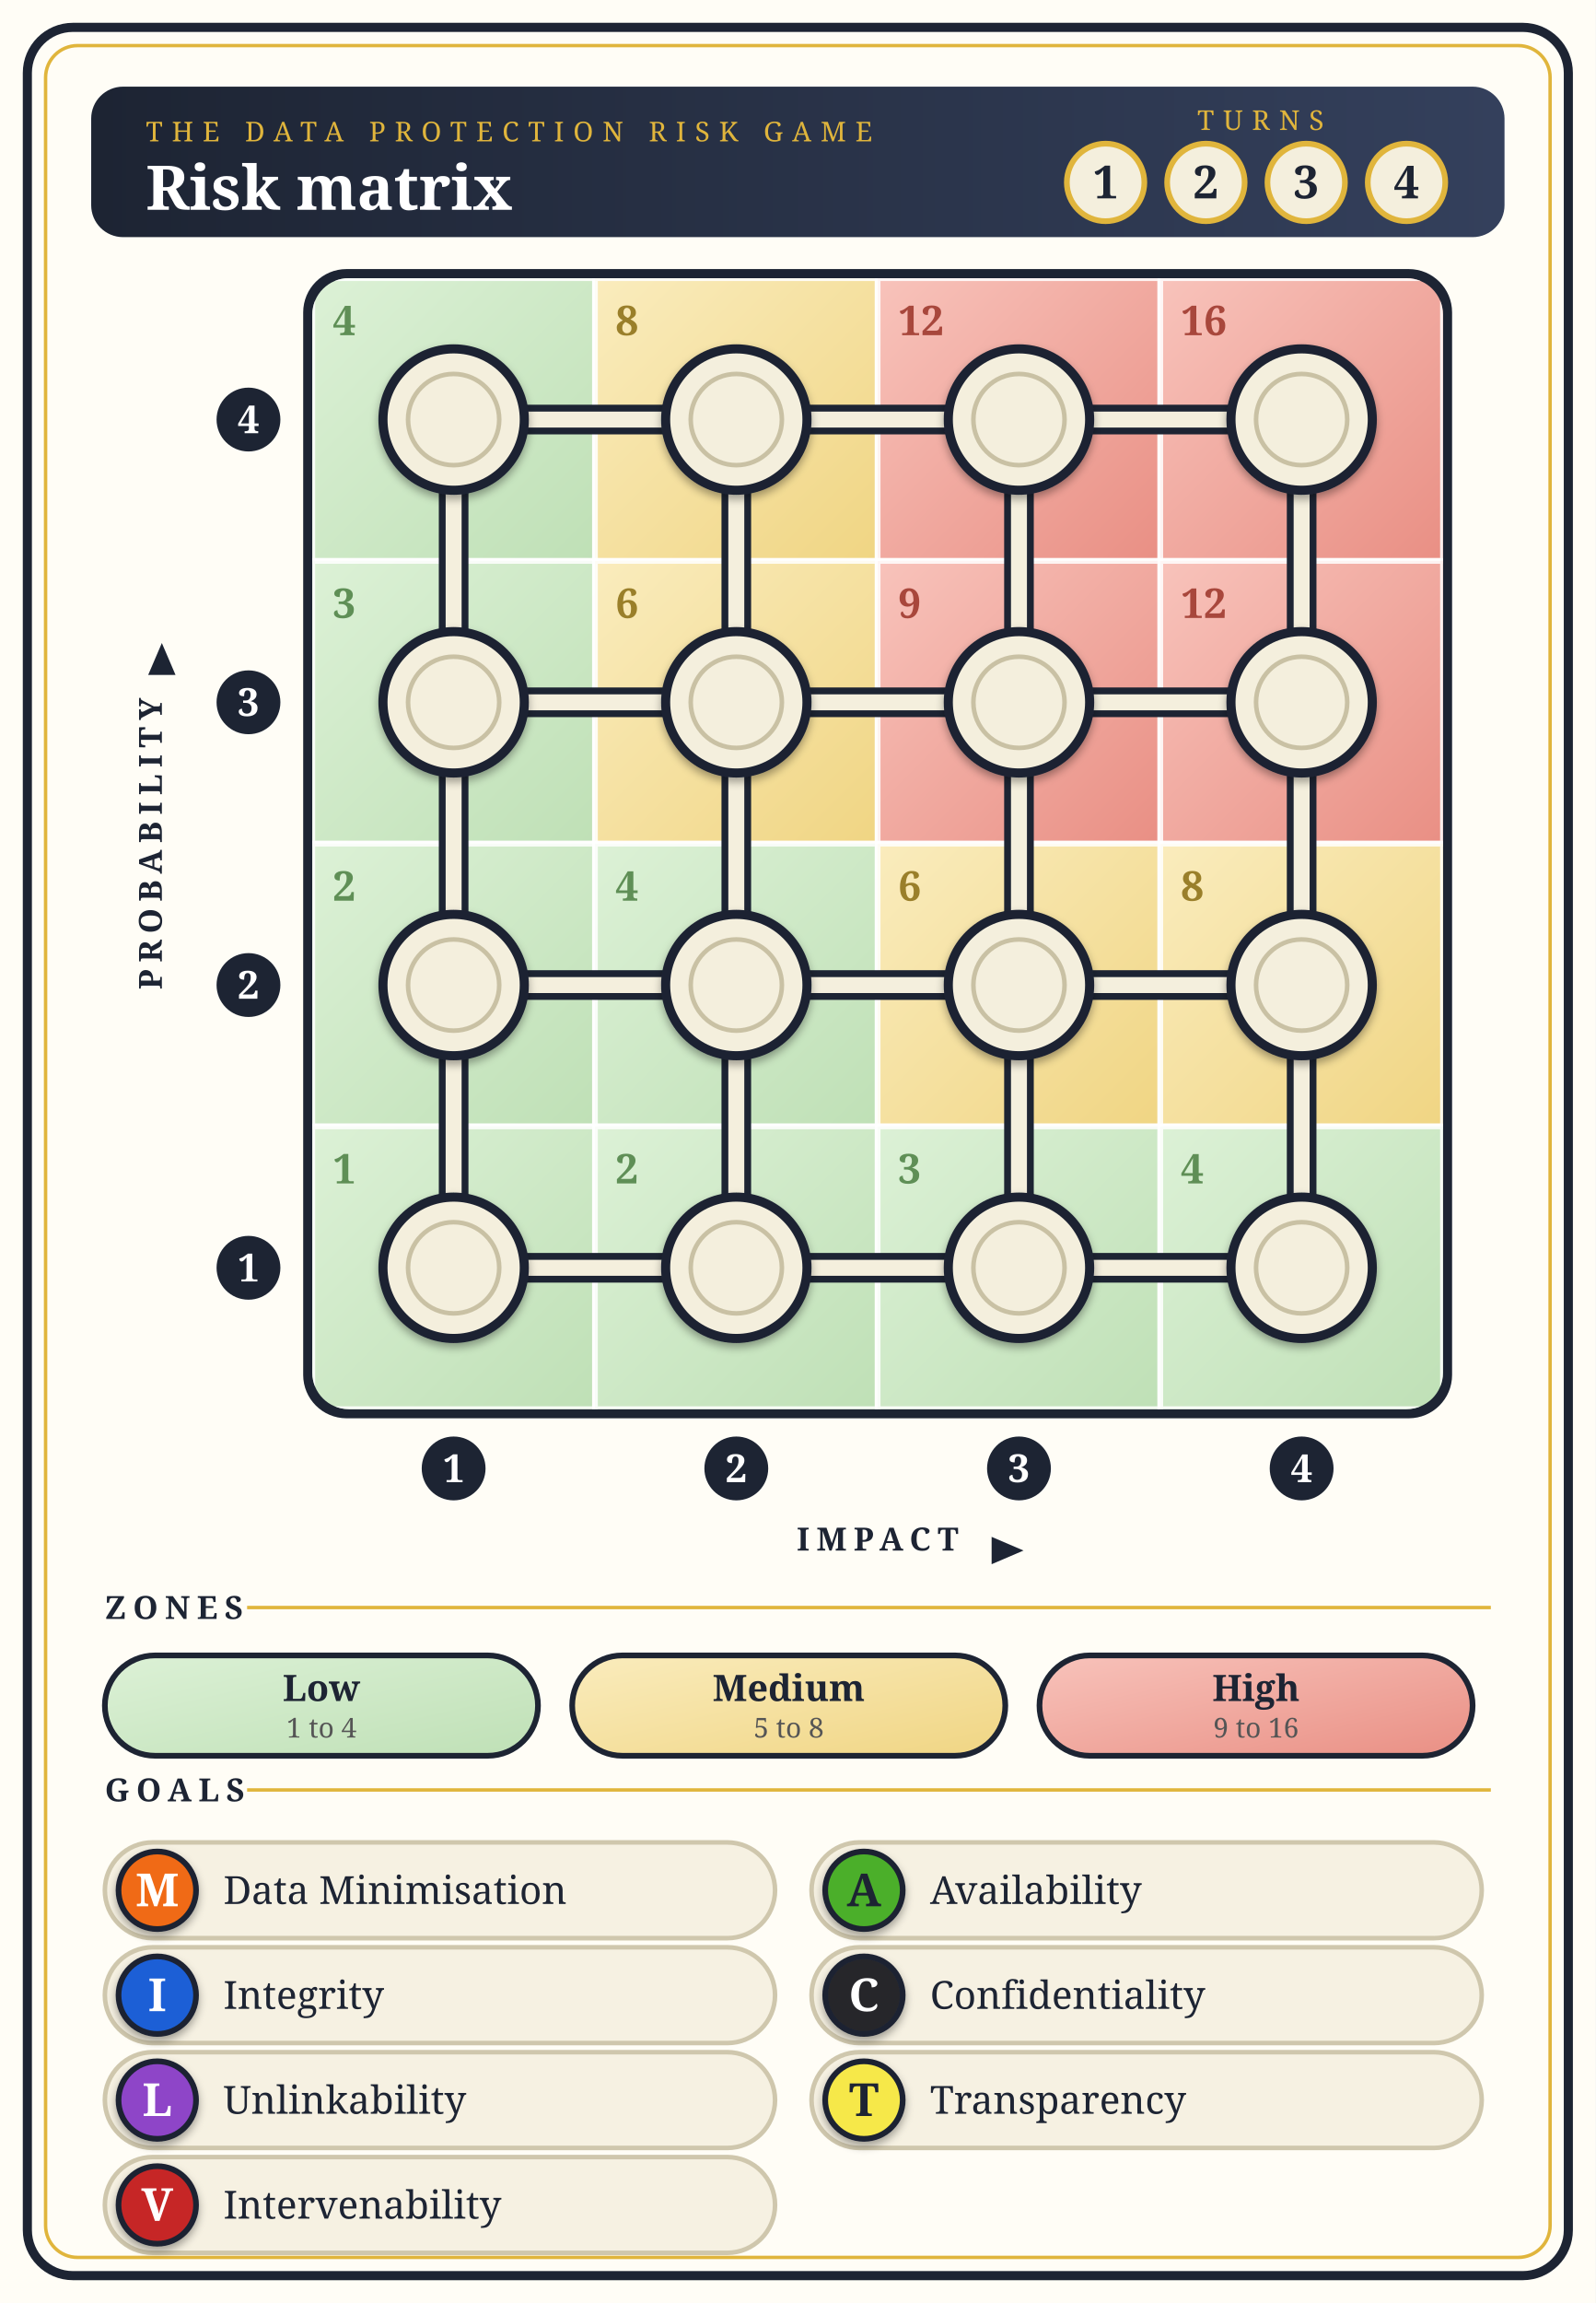
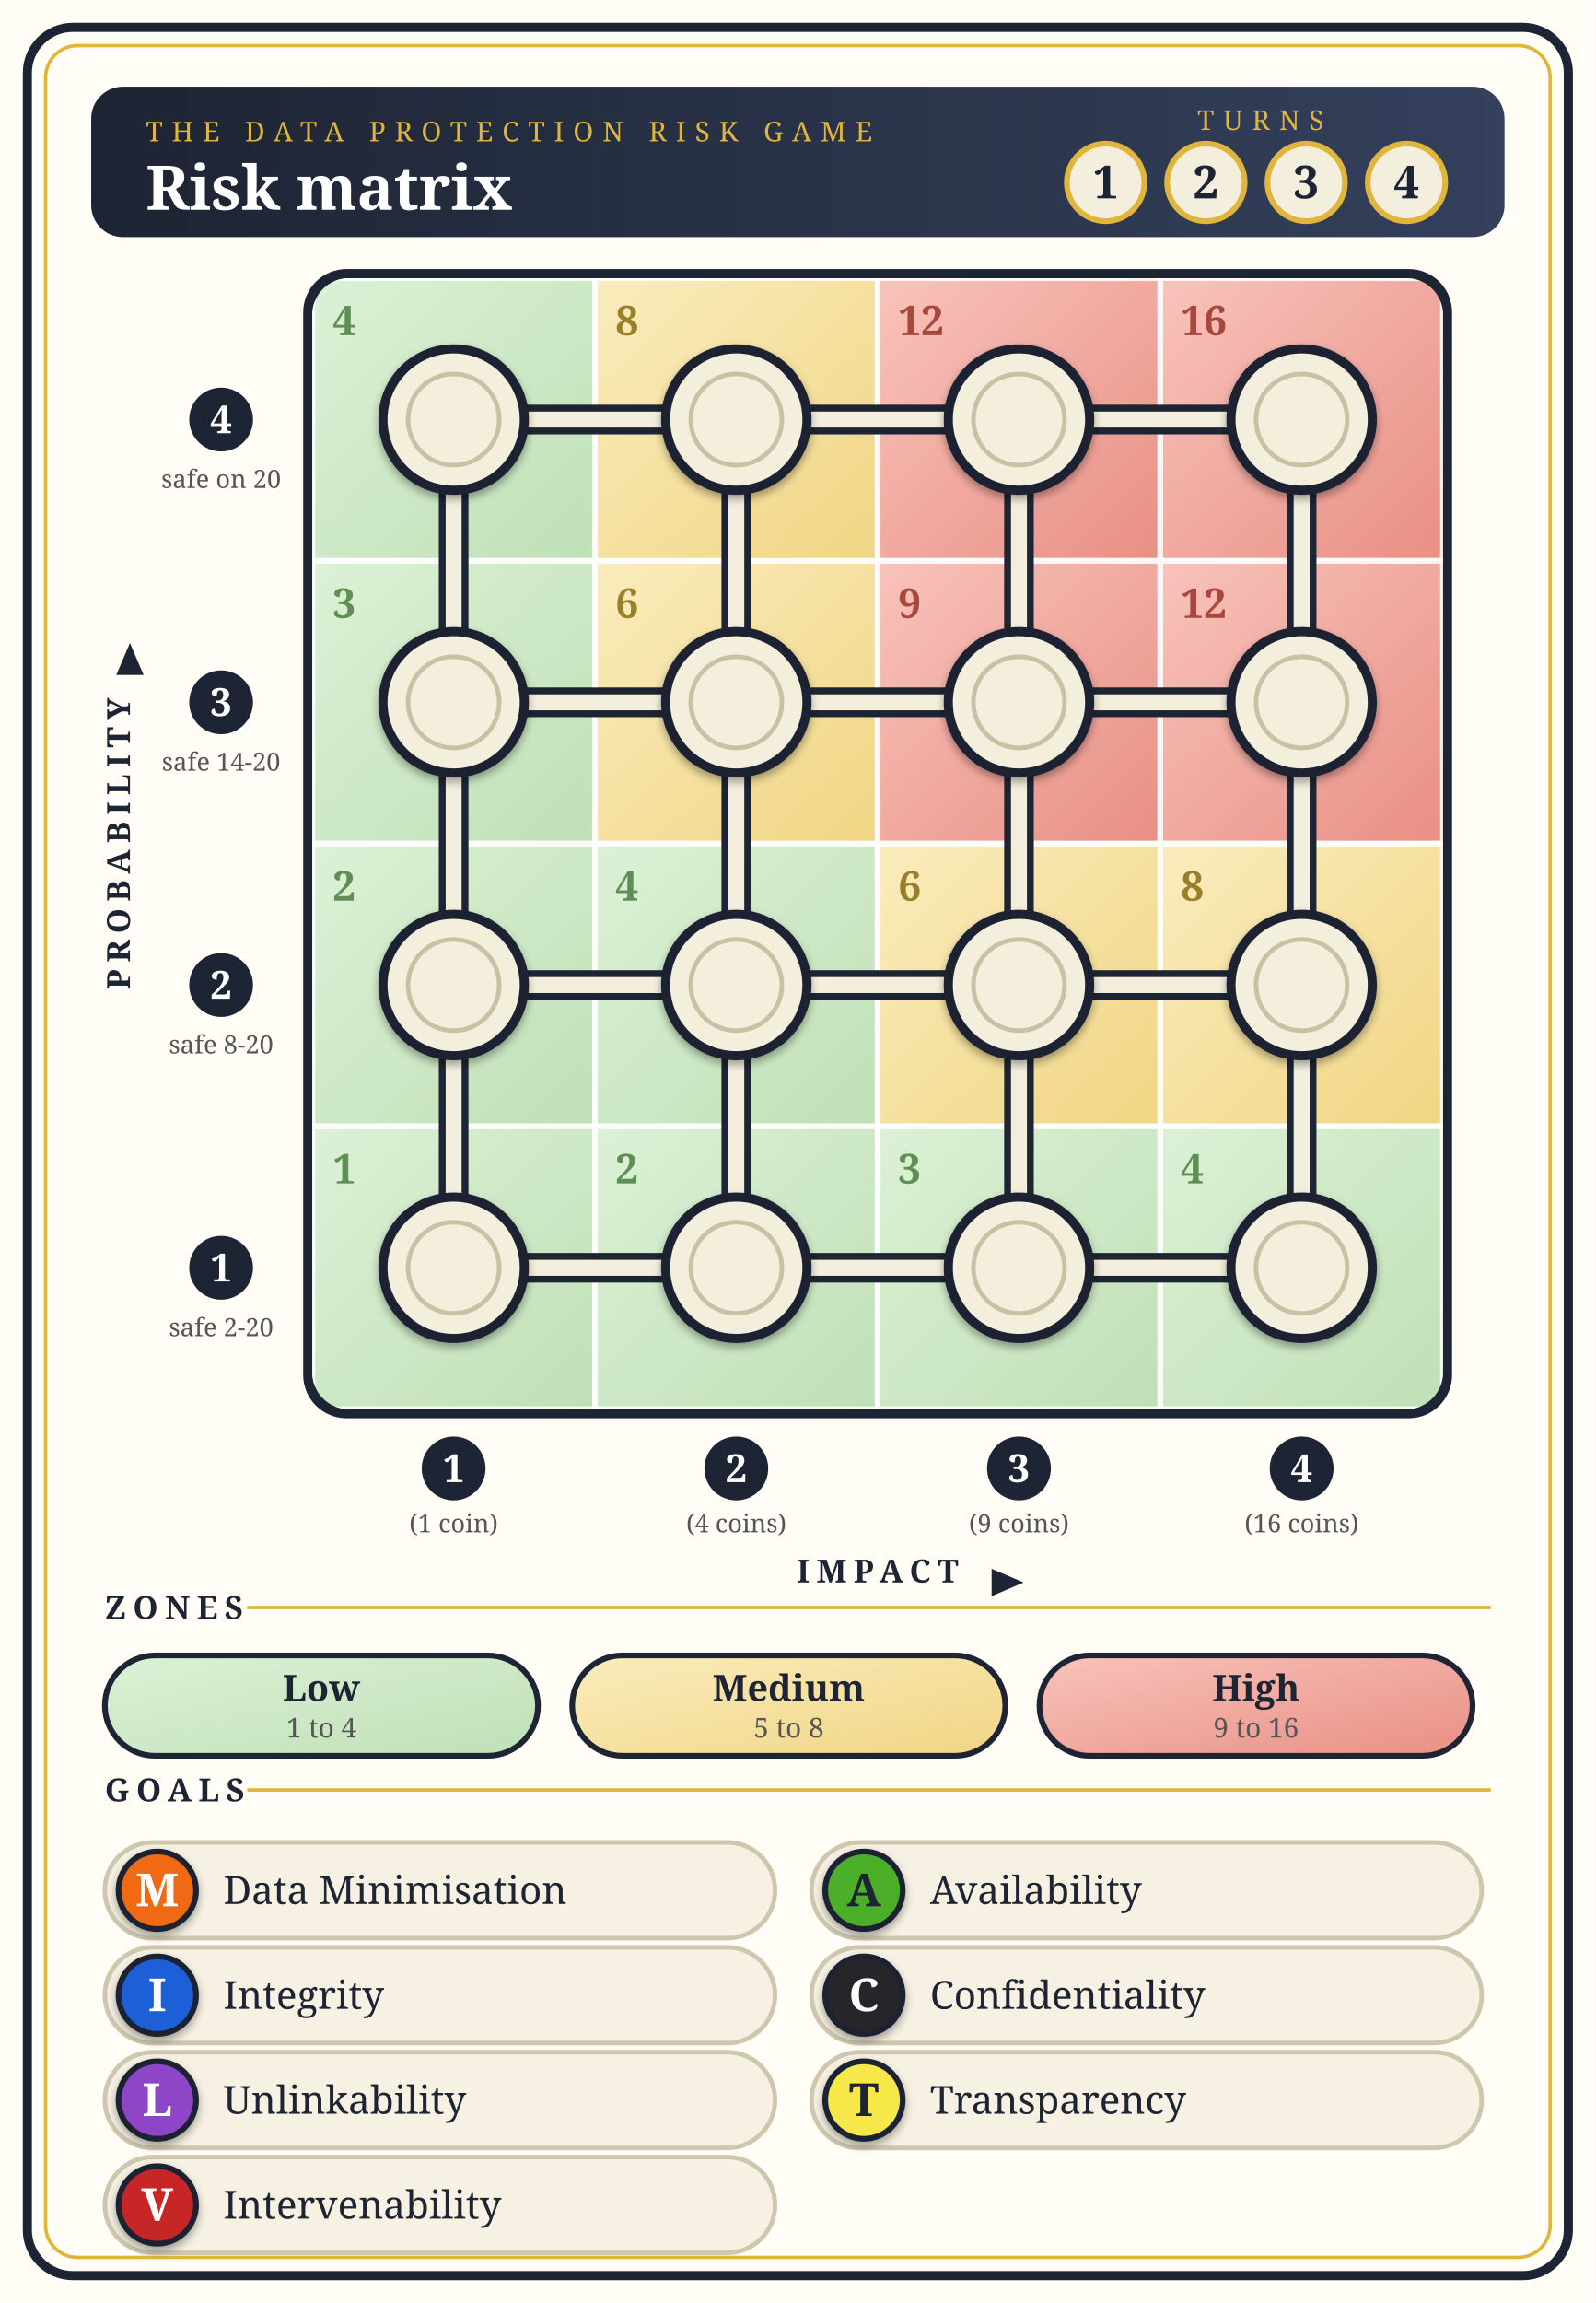
<svg xmlns="http://www.w3.org/2000/svg" width="700" height="1010" viewBox="0 0 700 1010" font-family="Georgia,serif">
  <defs>
    <linearGradient id="z-low" x1="0" y1="0" x2="1" y2="1">
      <stop offset="0" stop-color="#dcf1d6" />
      <stop offset="1" stop-color="#bfe0b6" />
    </linearGradient>
    <linearGradient id="z-mid" x1="0" y1="0" x2="1" y2="1">
      <stop offset="0" stop-color="#faecbd" />
      <stop offset="1" stop-color="#f0d583" />
    </linearGradient>
    <linearGradient id="z-high" x1="0" y1="0" x2="1" y2="1">
      <stop offset="0" stop-color="#f8c3bb" />
      <stop offset="1" stop-color="#e98f84" />
    </linearGradient>
    <linearGradient id="banner" x1="0" y1="0" x2="1" y2="0">
      <stop offset="0" stop-color="#1d2433" />
      <stop offset="1" stop-color="#34405c" />
    </linearGradient>
    <filter id="shadow" x="-30%" y="-30%" width="160%" height="170%">
      <feDropShadow dx="0" dy="2" stdDeviation="2" flood-color="#000" flood-opacity=".35" />
    </filter>
    <clipPath id="grid">
      <rect x="137" y="122" width="496" height="496" rx="16" />
    </clipPath>
  </defs>
  <rect width="700" height="1010" fill="#fffdf6" />
  <rect x="12" y="12" width="676" height="986" rx="20" fill="none" stroke="#1d2433" stroke-width="4" />
  <rect x="20" y="20" width="660" height="970" rx="14" fill="none" stroke="#e0b53c" stroke-width="1.5" />
  <rect x="40" y="38" width="620" height="66" rx="14" fill="url(#banner)" />
  <text x="64" y="62" font-size="12" letter-spacing="4" fill="#e0b53c">THE DATA PROTECTION RISK GAME</text>
  <text x="64" y="92" font-size="27" font-weight="bold" fill="#fff">Risk matrix</text>
  <text x="553" y="57" text-anchor="middle" font-size="12" letter-spacing="4" fill="#e0b53c">TURNS</text>
  <circle cx="485" cy="80" r="17" fill="#f4efdd" stroke="#e0b53c" stroke-width="2.5" />
  <text x="485" y="87" text-anchor="middle" font-size="20" font-weight="bold" fill="#1d2433">1</text>
  <circle cx="529" cy="80" r="17" fill="#f4efdd" stroke="#e0b53c" stroke-width="2.5" />
  <text x="529" y="87" text-anchor="middle" font-size="20" font-weight="bold" fill="#1d2433">2</text>
  <circle cx="573" cy="80" r="17" fill="#f4efdd" stroke="#e0b53c" stroke-width="2.5" />
  <text x="573" y="87" text-anchor="middle" font-size="20" font-weight="bold" fill="#1d2433">3</text>
  <circle cx="617" cy="80" r="17" fill="#f4efdd" stroke="#e0b53c" stroke-width="2.5" />
  <text x="617" y="87" text-anchor="middle" font-size="20" font-weight="bold" fill="#1d2433">4</text>
  <rect x="133" y="118" width="504" height="504" rx="19" fill="#1d2433" />
  <g clip-path="url(#grid)">
    <rect x="137" y="122" width="124" height="124" fill="url(#z-low)" stroke="#fff" stroke-width="2.5" stroke-opacity=".85" />
    <text x="146" y="147" font-size="18" font-weight="bold" fill="#5f8f56">4</text>
    <rect x="261" y="122" width="124" height="124" fill="url(#z-mid)" stroke="#fff" stroke-width="2.5" stroke-opacity=".85" />
    <text x="270" y="147" font-size="18" font-weight="bold" fill="#9a7f2a">8</text>
    <rect x="385" y="122" width="124" height="124" fill="url(#z-high)" stroke="#fff" stroke-width="2.5" stroke-opacity=".85" />
    <text x="394" y="147" font-size="18" font-weight="bold" fill="#a8473c">12</text>
    <rect x="509" y="122" width="124" height="124" fill="url(#z-high)" stroke="#fff" stroke-width="2.5" stroke-opacity=".85" />
    <text x="518" y="147" font-size="18" font-weight="bold" fill="#a8473c">16</text>
    <rect x="137" y="246" width="124" height="124" fill="url(#z-low)" stroke="#fff" stroke-width="2.5" stroke-opacity=".85" />
    <text x="146" y="271" font-size="18" font-weight="bold" fill="#5f8f56">3</text>
    <rect x="261" y="246" width="124" height="124" fill="url(#z-mid)" stroke="#fff" stroke-width="2.5" stroke-opacity=".85" />
    <text x="270" y="271" font-size="18" font-weight="bold" fill="#9a7f2a">6</text>
    <rect x="385" y="246" width="124" height="124" fill="url(#z-high)" stroke="#fff" stroke-width="2.5" stroke-opacity=".85" />
    <text x="394" y="271" font-size="18" font-weight="bold" fill="#a8473c">9</text>
    <rect x="509" y="246" width="124" height="124" fill="url(#z-high)" stroke="#fff" stroke-width="2.5" stroke-opacity=".85" />
    <text x="518" y="271" font-size="18" font-weight="bold" fill="#a8473c">12</text>
    <rect x="137" y="370" width="124" height="124" fill="url(#z-low)" stroke="#fff" stroke-width="2.5" stroke-opacity=".85" />
    <text x="146" y="395" font-size="18" font-weight="bold" fill="#5f8f56">2</text>
    <rect x="261" y="370" width="124" height="124" fill="url(#z-low)" stroke="#fff" stroke-width="2.5" stroke-opacity=".85" />
    <text x="270" y="395" font-size="18" font-weight="bold" fill="#5f8f56">4</text>
    <rect x="385" y="370" width="124" height="124" fill="url(#z-mid)" stroke="#fff" stroke-width="2.5" stroke-opacity=".85" />
    <text x="394" y="395" font-size="18" font-weight="bold" fill="#9a7f2a">6</text>
    <rect x="509" y="370" width="124" height="124" fill="url(#z-mid)" stroke="#fff" stroke-width="2.5" stroke-opacity=".85" />
    <text x="518" y="395" font-size="18" font-weight="bold" fill="#9a7f2a">8</text>
    <rect x="137" y="494" width="124" height="124" fill="url(#z-low)" stroke="#fff" stroke-width="2.5" stroke-opacity=".85" />
    <text x="146" y="519" font-size="18" font-weight="bold" fill="#5f8f56">1</text>
    <rect x="261" y="494" width="124" height="124" fill="url(#z-low)" stroke="#fff" stroke-width="2.5" stroke-opacity=".85" />
    <text x="270" y="519" font-size="18" font-weight="bold" fill="#5f8f56">2</text>
    <rect x="385" y="494" width="124" height="124" fill="url(#z-low)" stroke="#fff" stroke-width="2.5" stroke-opacity=".85" />
    <text x="394" y="519" font-size="18" font-weight="bold" fill="#5f8f56">3</text>
    <rect x="509" y="494" width="124" height="124" fill="url(#z-low)" stroke="#fff" stroke-width="2.5" stroke-opacity=".85" />
    <text x="518" y="519" font-size="18" font-weight="bold" fill="#5f8f56">4</text>
  </g>
  <line x1="199.0" y1="432.0" x2="199.0" y2="556.0" stroke="#1d2433" stroke-width="13" stroke-linecap="round" />
  <line x1="323.0" y1="432.0" x2="323.0" y2="556.0" stroke="#1d2433" stroke-width="13" stroke-linecap="round" />
  <line x1="447.0" y1="432.0" x2="447.0" y2="556.0" stroke="#1d2433" stroke-width="13" stroke-linecap="round" />
  <line x1="571.0" y1="432.0" x2="571.0" y2="556.0" stroke="#1d2433" stroke-width="13" stroke-linecap="round" />
  <line x1="199.0" y1="308.0" x2="199.0" y2="432.0" stroke="#1d2433" stroke-width="13" stroke-linecap="round" />
  <line x1="323.0" y1="308.0" x2="323.0" y2="432.0" stroke="#1d2433" stroke-width="13" stroke-linecap="round" />
  <line x1="447.0" y1="308.0" x2="447.0" y2="432.0" stroke="#1d2433" stroke-width="13" stroke-linecap="round" />
  <line x1="571.0" y1="308.0" x2="571.0" y2="432.0" stroke="#1d2433" stroke-width="13" stroke-linecap="round" />
  <line x1="199.0" y1="184.0" x2="199.0" y2="308.0" stroke="#1d2433" stroke-width="13" stroke-linecap="round" />
  <line x1="323.0" y1="184.0" x2="323.0" y2="308.0" stroke="#1d2433" stroke-width="13" stroke-linecap="round" />
  <line x1="447.0" y1="184.0" x2="447.0" y2="308.0" stroke="#1d2433" stroke-width="13" stroke-linecap="round" />
  <line x1="571.0" y1="184.0" x2="571.0" y2="308.0" stroke="#1d2433" stroke-width="13" stroke-linecap="round" />
  <line x1="323.0" y1="556.0" x2="199.0" y2="556.0" stroke="#1d2433" stroke-width="13" stroke-linecap="round" />
  <line x1="447.0" y1="556.0" x2="323.0" y2="556.0" stroke="#1d2433" stroke-width="13" stroke-linecap="round" />
  <line x1="571.0" y1="556.0" x2="447.0" y2="556.0" stroke="#1d2433" stroke-width="13" stroke-linecap="round" />
  <line x1="323.0" y1="432.0" x2="199.0" y2="432.0" stroke="#1d2433" stroke-width="13" stroke-linecap="round" />
  <line x1="447.0" y1="432.0" x2="323.0" y2="432.0" stroke="#1d2433" stroke-width="13" stroke-linecap="round" />
  <line x1="571.0" y1="432.0" x2="447.0" y2="432.0" stroke="#1d2433" stroke-width="13" stroke-linecap="round" />
  <line x1="323.0" y1="308.0" x2="199.0" y2="308.0" stroke="#1d2433" stroke-width="13" stroke-linecap="round" />
  <line x1="447.0" y1="308.0" x2="323.0" y2="308.0" stroke="#1d2433" stroke-width="13" stroke-linecap="round" />
  <line x1="571.0" y1="308.0" x2="447.0" y2="308.0" stroke="#1d2433" stroke-width="13" stroke-linecap="round" />
  <line x1="323.0" y1="184.0" x2="199.0" y2="184.0" stroke="#1d2433" stroke-width="13" stroke-linecap="round" />
  <line x1="447.0" y1="184.0" x2="323.0" y2="184.0" stroke="#1d2433" stroke-width="13" stroke-linecap="round" />
  <line x1="571.0" y1="184.0" x2="447.0" y2="184.0" stroke="#1d2433" stroke-width="13" stroke-linecap="round" />
  <line x1="199.0" y1="432.0" x2="199.0" y2="556.0" stroke="#f4efdd" stroke-width="7" stroke-linecap="round" />
  <line x1="323.0" y1="432.0" x2="323.0" y2="556.0" stroke="#f4efdd" stroke-width="7" stroke-linecap="round" />
  <line x1="447.0" y1="432.0" x2="447.0" y2="556.0" stroke="#f4efdd" stroke-width="7" stroke-linecap="round" />
  <line x1="571.0" y1="432.0" x2="571.0" y2="556.0" stroke="#f4efdd" stroke-width="7" stroke-linecap="round" />
  <line x1="199.0" y1="308.0" x2="199.0" y2="432.0" stroke="#f4efdd" stroke-width="7" stroke-linecap="round" />
  <line x1="323.0" y1="308.0" x2="323.0" y2="432.0" stroke="#f4efdd" stroke-width="7" stroke-linecap="round" />
  <line x1="447.0" y1="308.0" x2="447.0" y2="432.0" stroke="#f4efdd" stroke-width="7" stroke-linecap="round" />
  <line x1="571.0" y1="308.0" x2="571.0" y2="432.0" stroke="#f4efdd" stroke-width="7" stroke-linecap="round" />
  <line x1="199.0" y1="184.0" x2="199.0" y2="308.0" stroke="#f4efdd" stroke-width="7" stroke-linecap="round" />
  <line x1="323.0" y1="184.0" x2="323.0" y2="308.0" stroke="#f4efdd" stroke-width="7" stroke-linecap="round" />
  <line x1="447.0" y1="184.0" x2="447.0" y2="308.0" stroke="#f4efdd" stroke-width="7" stroke-linecap="round" />
  <line x1="571.0" y1="184.0" x2="571.0" y2="308.0" stroke="#f4efdd" stroke-width="7" stroke-linecap="round" />
  <line x1="323.0" y1="556.0" x2="199.0" y2="556.0" stroke="#f4efdd" stroke-width="7" stroke-linecap="round" />
  <line x1="447.0" y1="556.0" x2="323.0" y2="556.0" stroke="#f4efdd" stroke-width="7" stroke-linecap="round" />
  <line x1="571.0" y1="556.0" x2="447.0" y2="556.0" stroke="#f4efdd" stroke-width="7" stroke-linecap="round" />
  <line x1="323.0" y1="432.0" x2="199.0" y2="432.0" stroke="#f4efdd" stroke-width="7" stroke-linecap="round" />
  <line x1="447.0" y1="432.0" x2="323.0" y2="432.0" stroke="#f4efdd" stroke-width="7" stroke-linecap="round" />
  <line x1="571.0" y1="432.0" x2="447.0" y2="432.0" stroke="#f4efdd" stroke-width="7" stroke-linecap="round" />
  <line x1="323.0" y1="308.0" x2="199.0" y2="308.0" stroke="#f4efdd" stroke-width="7" stroke-linecap="round" />
  <line x1="447.0" y1="308.0" x2="323.0" y2="308.0" stroke="#f4efdd" stroke-width="7" stroke-linecap="round" />
  <line x1="571.0" y1="308.0" x2="447.0" y2="308.0" stroke="#f4efdd" stroke-width="7" stroke-linecap="round" />
  <line x1="323.0" y1="184.0" x2="199.0" y2="184.0" stroke="#f4efdd" stroke-width="7" stroke-linecap="round" />
  <line x1="447.0" y1="184.0" x2="323.0" y2="184.0" stroke="#f4efdd" stroke-width="7" stroke-linecap="round" />
  <line x1="571.0" y1="184.0" x2="447.0" y2="184.0" stroke="#f4efdd" stroke-width="7" stroke-linecap="round" />
  <circle cx="199.0" cy="556.0" r="31" fill="#f4efdd" stroke="#1d2433" stroke-width="4" filter="url(#shadow)" />
  <circle cx="199.0" cy="556.0" r="20" fill="none" stroke="#c9c1a4" stroke-width="2" />
  <circle cx="323.0" cy="556.0" r="31" fill="#f4efdd" stroke="#1d2433" stroke-width="4" filter="url(#shadow)" />
  <circle cx="323.0" cy="556.0" r="20" fill="none" stroke="#c9c1a4" stroke-width="2" />
  <circle cx="447.0" cy="556.0" r="31" fill="#f4efdd" stroke="#1d2433" stroke-width="4" filter="url(#shadow)" />
  <circle cx="447.0" cy="556.0" r="20" fill="none" stroke="#c9c1a4" stroke-width="2" />
  <circle cx="571.0" cy="556.0" r="31" fill="#f4efdd" stroke="#1d2433" stroke-width="4" filter="url(#shadow)" />
  <circle cx="571.0" cy="556.0" r="20" fill="none" stroke="#c9c1a4" stroke-width="2" />
  <circle cx="199.0" cy="432.0" r="31" fill="#f4efdd" stroke="#1d2433" stroke-width="4" filter="url(#shadow)" />
  <circle cx="199.0" cy="432.0" r="20" fill="none" stroke="#c9c1a4" stroke-width="2" />
  <circle cx="323.0" cy="432.0" r="31" fill="#f4efdd" stroke="#1d2433" stroke-width="4" filter="url(#shadow)" />
  <circle cx="323.0" cy="432.0" r="20" fill="none" stroke="#c9c1a4" stroke-width="2" />
  <circle cx="447.0" cy="432.0" r="31" fill="#f4efdd" stroke="#1d2433" stroke-width="4" filter="url(#shadow)" />
  <circle cx="447.0" cy="432.0" r="20" fill="none" stroke="#c9c1a4" stroke-width="2" />
  <circle cx="571.0" cy="432.0" r="31" fill="#f4efdd" stroke="#1d2433" stroke-width="4" filter="url(#shadow)" />
  <circle cx="571.0" cy="432.0" r="20" fill="none" stroke="#c9c1a4" stroke-width="2" />
  <circle cx="199.0" cy="308.0" r="31" fill="#f4efdd" stroke="#1d2433" stroke-width="4" filter="url(#shadow)" />
  <circle cx="199.0" cy="308.0" r="20" fill="none" stroke="#c9c1a4" stroke-width="2" />
  <circle cx="323.0" cy="308.0" r="31" fill="#f4efdd" stroke="#1d2433" stroke-width="4" filter="url(#shadow)" />
  <circle cx="323.0" cy="308.0" r="20" fill="none" stroke="#c9c1a4" stroke-width="2" />
  <circle cx="447.0" cy="308.0" r="31" fill="#f4efdd" stroke="#1d2433" stroke-width="4" filter="url(#shadow)" />
  <circle cx="447.0" cy="308.0" r="20" fill="none" stroke="#c9c1a4" stroke-width="2" />
  <circle cx="571.0" cy="308.0" r="31" fill="#f4efdd" stroke="#1d2433" stroke-width="4" filter="url(#shadow)" />
  <circle cx="571.0" cy="308.0" r="20" fill="none" stroke="#c9c1a4" stroke-width="2" />
  <circle cx="199.0" cy="184.0" r="31" fill="#f4efdd" stroke="#1d2433" stroke-width="4" filter="url(#shadow)" />
  <circle cx="199.0" cy="184.0" r="20" fill="none" stroke="#c9c1a4" stroke-width="2" />
  <circle cx="323.0" cy="184.0" r="31" fill="#f4efdd" stroke="#1d2433" stroke-width="4" filter="url(#shadow)" />
  <circle cx="323.0" cy="184.0" r="20" fill="none" stroke="#c9c1a4" stroke-width="2" />
  <circle cx="447.0" cy="184.0" r="31" fill="#f4efdd" stroke="#1d2433" stroke-width="4" filter="url(#shadow)" />
  <circle cx="447.0" cy="184.0" r="20" fill="none" stroke="#c9c1a4" stroke-width="2" />
  <circle cx="571.0" cy="184.0" r="31" fill="#f4efdd" stroke="#1d2433" stroke-width="4" filter="url(#shadow)" />
  <circle cx="571.0" cy="184.0" r="20" fill="none" stroke="#c9c1a4" stroke-width="2" />
-   <circle cx="109" cy="556.0" r="14" fill="#1d2433" />
-   <text x="109" y="562.0" text-anchor="middle" font-size="17" font-weight="bold" fill="#fff">1</text>
+   <circle cx="97" cy="556.0" r="14" fill="#1d2433" />
+   <text x="97" y="562.0" text-anchor="middle" font-size="17" font-weight="bold" fill="#fff">1</text>
  <circle cx="199.0" cy="644" r="14" fill="#1d2433" />
  <text x="199.0" y="650" text-anchor="middle" font-size="17" font-weight="bold" fill="#fff">1</text>
-   <circle cx="109" cy="432.0" r="14" fill="#1d2433" />
-   <text x="109" y="438.0" text-anchor="middle" font-size="17" font-weight="bold" fill="#fff">2</text>
+   <circle cx="97" cy="432.0" r="14" fill="#1d2433" />
+   <text x="97" y="438.0" text-anchor="middle" font-size="17" font-weight="bold" fill="#fff">2</text>
  <circle cx="323.0" cy="644" r="14" fill="#1d2433" />
  <text x="323.0" y="650" text-anchor="middle" font-size="17" font-weight="bold" fill="#fff">2</text>
-   <circle cx="109" cy="308.0" r="14" fill="#1d2433" />
-   <text x="109" y="314.0" text-anchor="middle" font-size="17" font-weight="bold" fill="#fff">3</text>
+   <circle cx="97" cy="308.0" r="14" fill="#1d2433" />
+   <text x="97" y="314.0" text-anchor="middle" font-size="17" font-weight="bold" fill="#fff">3</text>
  <circle cx="447.0" cy="644" r="14" fill="#1d2433" />
  <text x="447.0" y="650" text-anchor="middle" font-size="17" font-weight="bold" fill="#fff">3</text>
-   <circle cx="109" cy="184.0" r="14" fill="#1d2433" />
-   <text x="109" y="190.0" text-anchor="middle" font-size="17" font-weight="bold" fill="#fff">4</text>
+   <circle cx="97" cy="184.0" r="14" fill="#1d2433" />
+   <text x="97" y="190.0" text-anchor="middle" font-size="17" font-weight="bold" fill="#fff">4</text>
  <circle cx="571.0" cy="644" r="14" fill="#1d2433" />
  <text x="571.0" y="650" text-anchor="middle" font-size="17" font-weight="bold" fill="#fff">4</text>
-   <text x="71" y="370" text-anchor="middle" font-size="14" letter-spacing="3" font-weight="bold" fill="#1d2433" transform="rotate(-90 71 370)">PROBABILITY</text>
-   <polygon points="65,296 77,296 71,282" fill="#1d2433" />
-   <text x="385" y="680" text-anchor="middle" font-size="14" letter-spacing="3" font-weight="bold" fill="#1d2433">IMPACT</text>
-   <polygon points="435,674 435,686 449,680" fill="#1d2433" />
+   <text x="97" y="586.0" text-anchor="middle" font-size="11" fill="#555">safe 2-20</text>
+   <text x="199.0" y="672" text-anchor="middle" font-size="11" fill="#555">(1 coin)</text>
+   <text x="97" y="462.0" text-anchor="middle" font-size="11" fill="#555">safe 8-20</text>
+   <text x="323.0" y="672" text-anchor="middle" font-size="11" fill="#555">(4 coins)</text>
+   <text x="97" y="338.0" text-anchor="middle" font-size="11" fill="#555">safe 14-20</text>
+   <text x="447.0" y="672" text-anchor="middle" font-size="11" fill="#555">(9 coins)</text>
+   <text x="97" y="214.0" text-anchor="middle" font-size="11" fill="#555">safe on 20</text>
+   <text x="571.0" y="672" text-anchor="middle" font-size="11" fill="#555">(16 coins)</text>
+   <text x="57" y="370" text-anchor="middle" font-size="14" letter-spacing="3" font-weight="bold" fill="#1d2433" transform="rotate(-90 57 370)">PROBABILITY</text>
+   <polygon points="51,296 63,296 57,282" fill="#1d2433" />
+   <text x="385" y="694" text-anchor="middle" font-size="14" letter-spacing="3" font-weight="bold" fill="#1d2433">IMPACT</text>
+   <polygon points="435,688 435,700 449,694" fill="#1d2433" />
  <text x="46" y="710" font-size="14" font-weight="bold" letter-spacing="3" fill="#1d2433">ZONES</text>
  <line x1="108.4" y1="705" x2="654" y2="705" stroke="#e0b53c" stroke-width="1.5" />
  <rect x="46" y="726" width="190" height="44" rx="22" fill="url(#z-low)" stroke="#1d2433" stroke-width="2.5" />
  <text x="141" y="746" text-anchor="middle" font-size="16" font-weight="bold" fill="#1d2433">Low</text>
  <text x="141" y="762" text-anchor="middle" font-size="12" fill="#555">1 to 4</text>
  <rect x="251" y="726" width="190" height="44" rx="22" fill="url(#z-mid)" stroke="#1d2433" stroke-width="2.5" />
  <text x="346" y="746" text-anchor="middle" font-size="16" font-weight="bold" fill="#1d2433">Medium</text>
  <text x="346" y="762" text-anchor="middle" font-size="12" fill="#555">5 to 8</text>
  <rect x="456" y="726" width="190" height="44" rx="22" fill="url(#z-high)" stroke="#1d2433" stroke-width="2.5" />
  <text x="551" y="746" text-anchor="middle" font-size="16" font-weight="bold" fill="#1d2433">High</text>
  <text x="551" y="762" text-anchor="middle" font-size="12" fill="#555">9 to 16</text>
  <text x="46" y="790" font-size="14" font-weight="bold" letter-spacing="3" fill="#1d2433">GOALS</text>
  <line x1="108.4" y1="785" x2="654" y2="785" stroke="#e0b53c" stroke-width="1.5" />
  <rect x="46" y="808" width="294" height="42" rx="21" fill="#f6f1e2" stroke="#cfc7ad" stroke-width="2" />
  <circle cx="69" cy="829" r="17" fill="#f06a12" stroke="#1d2433" stroke-width="2.5" filter="url(#shadow)" />
  <text x="69" y="836" text-anchor="middle" font-size="20" font-weight="bold" fill="#ffffff">M</text>
  <text x="98" y="835" font-size="17" fill="#1d2433">Data Minimisation</text>
  <rect x="356" y="808" width="294" height="42" rx="21" fill="#f6f1e2" stroke="#cfc7ad" stroke-width="2" />
  <circle cx="379" cy="829" r="17" fill="#4caf2a" stroke="#1d2433" stroke-width="2.5" filter="url(#shadow)" />
  <text x="379" y="836" text-anchor="middle" font-size="20" font-weight="bold" fill="#1d2433">A</text>
  <text x="408" y="835" font-size="17" fill="#1d2433">Availability</text>
  <rect x="46" y="854" width="294" height="42" rx="21" fill="#f6f1e2" stroke="#cfc7ad" stroke-width="2" />
  <circle cx="69" cy="875" r="17" fill="#1f5fd6" stroke="#1d2433" stroke-width="2.5" filter="url(#shadow)" />
  <text x="69" y="882" text-anchor="middle" font-size="20" font-weight="bold" fill="#ffffff">I</text>
  <text x="98" y="881" font-size="17" fill="#1d2433">Integrity</text>
  <rect x="356" y="854" width="294" height="42" rx="21" fill="#f6f1e2" stroke="#cfc7ad" stroke-width="2" />
  <circle cx="379" cy="875" r="17" fill="#26262c" stroke="#1d2433" stroke-width="2.5" filter="url(#shadow)" />
  <text x="379" y="882" text-anchor="middle" font-size="20" font-weight="bold" fill="#ffffff">C</text>
  <text x="408" y="881" font-size="17" fill="#1d2433">Confidentiality</text>
  <rect x="46" y="900" width="294" height="42" rx="21" fill="#f6f1e2" stroke="#cfc7ad" stroke-width="2" />
  <circle cx="69" cy="921" r="17" fill="#8e44c8" stroke="#1d2433" stroke-width="2.5" filter="url(#shadow)" />
  <text x="69" y="928" text-anchor="middle" font-size="20" font-weight="bold" fill="#ffffff">L</text>
  <text x="98" y="927" font-size="17" fill="#1d2433">Unlinkability</text>
  <rect x="356" y="900" width="294" height="42" rx="21" fill="#f6f1e2" stroke="#cfc7ad" stroke-width="2" />
  <circle cx="379" cy="921" r="17" fill="#f6e84a" stroke="#1d2433" stroke-width="2.5" filter="url(#shadow)" />
  <text x="379" y="928" text-anchor="middle" font-size="20" font-weight="bold" fill="#1d2433">T</text>
  <text x="408" y="927" font-size="17" fill="#1d2433">Transparency</text>
  <rect x="46" y="946" width="294" height="42" rx="21" fill="#f6f1e2" stroke="#cfc7ad" stroke-width="2" />
  <circle cx="69" cy="967" r="17" fill="#c62828" stroke="#1d2433" stroke-width="2.5" filter="url(#shadow)" />
  <text x="69" y="974" text-anchor="middle" font-size="20" font-weight="bold" fill="#ffffff">V</text>
  <text x="98" y="973" font-size="17" fill="#1d2433">Intervenability</text>
</svg>
